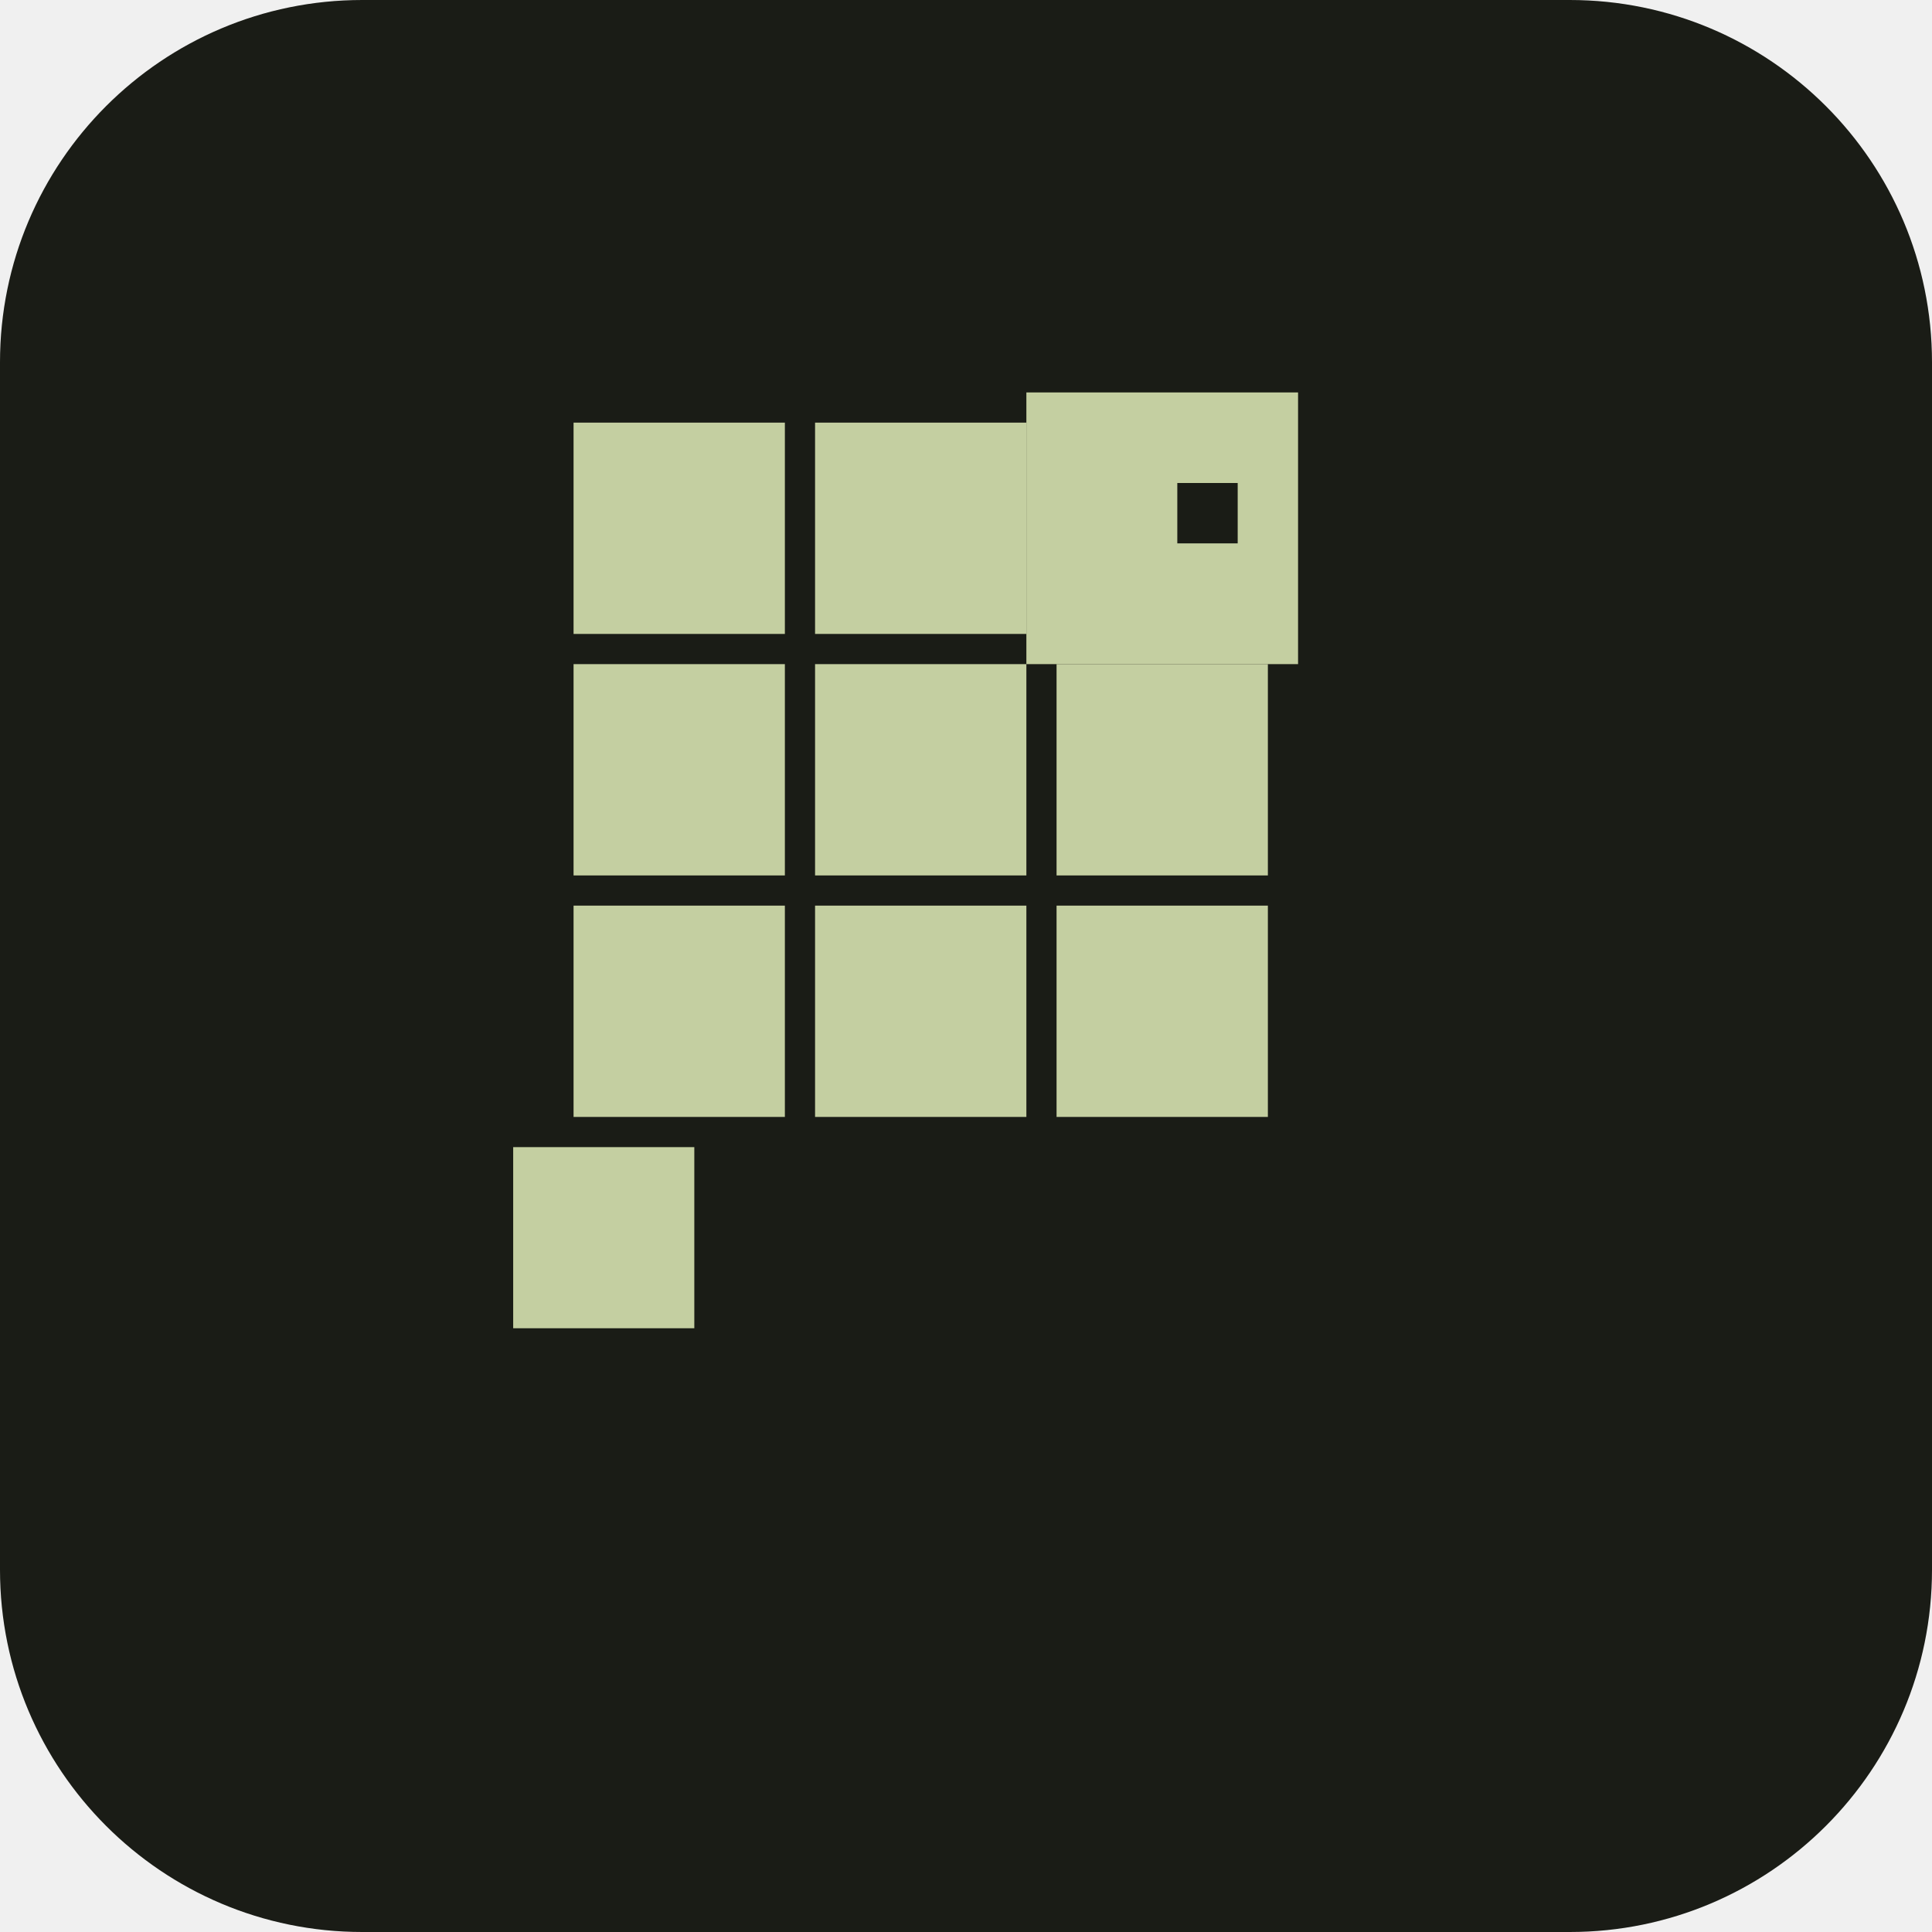
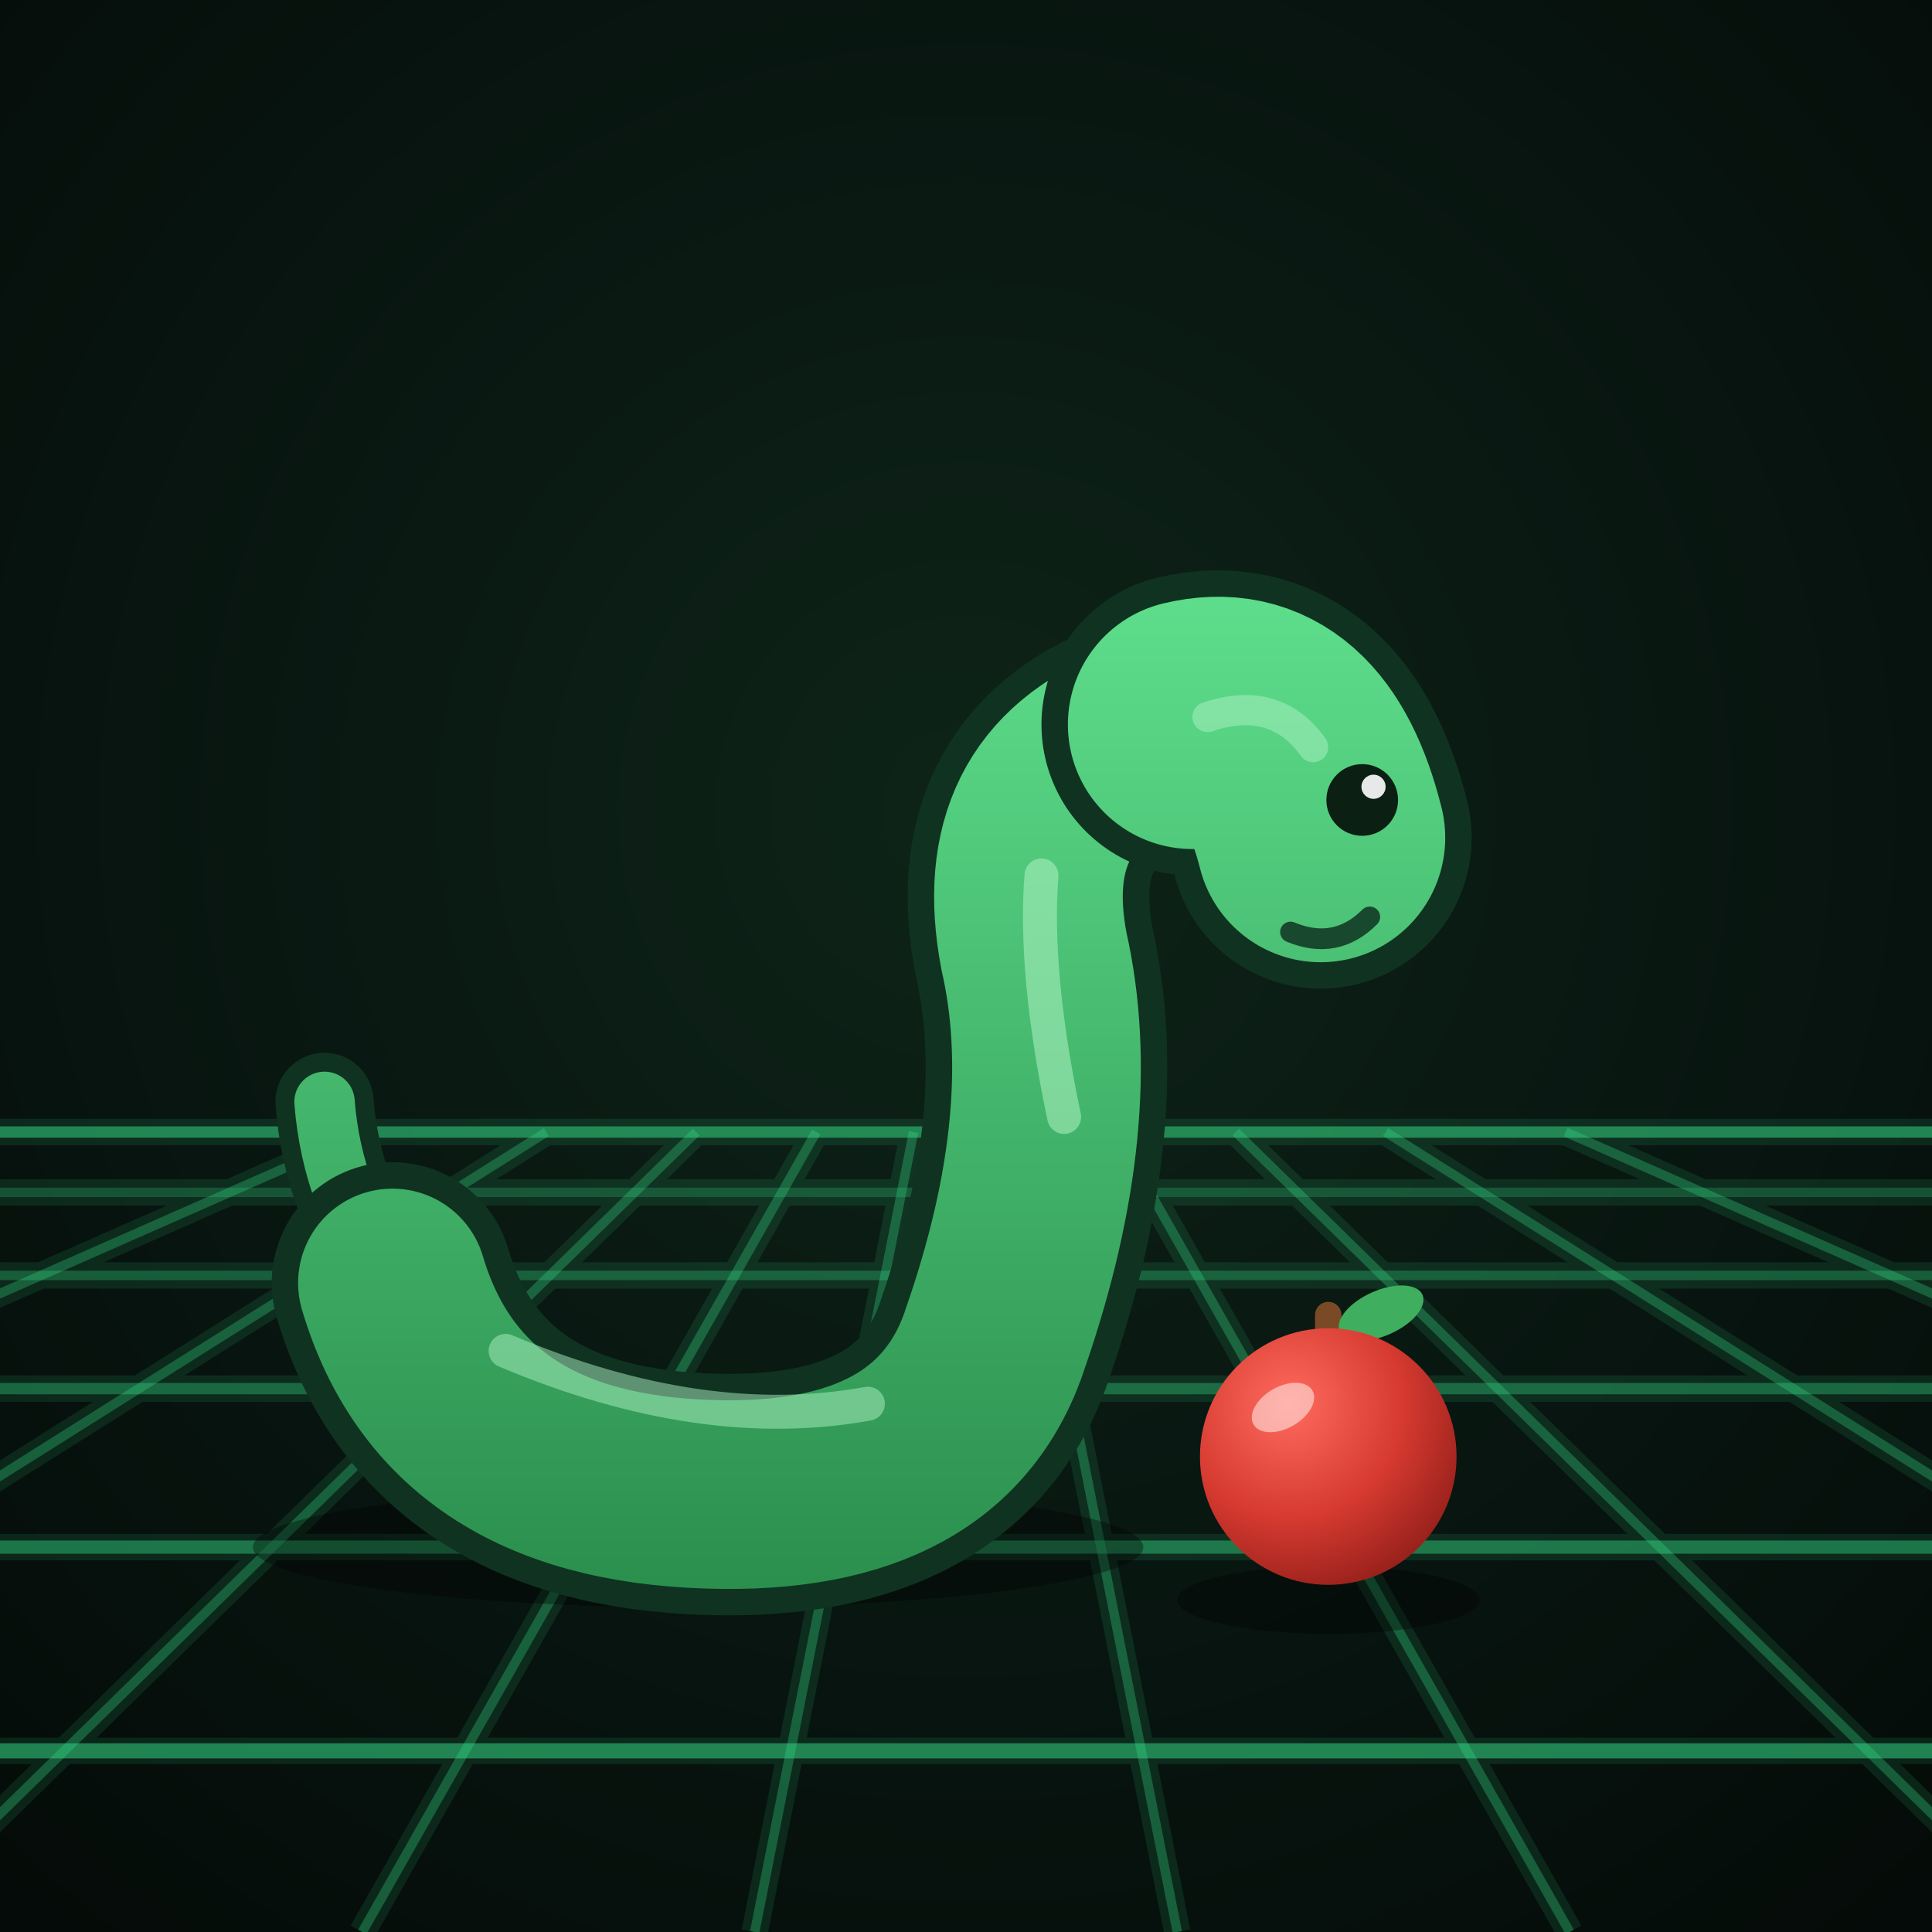
- <svg xmlns="http://www.w3.org/2000/svg" viewBox="0 0 64 64">
-   <rect width="64" height="64" rx="12" fill="#1a1c16" />
-   <g fill="#c4cfa1">
-     <rect x="17" y="38" width="6" height="6" />
-     <rect x="19" y="30" width="7" height="7" />
-     <rect x="19" y="22" width="7" height="7" />
-     <rect x="19" y="14" width="7" height="7" />
-     <rect x="27" y="14" width="7" height="7" />
-     <rect x="27" y="22" width="7" height="7" />
-     <rect x="27" y="30" width="7" height="7" />
-     <rect x="35" y="30" width="7" height="7" />
-     <rect x="35" y="22" width="7" height="7" />
-     <rect x="34" y="13" width="9" height="9" />
-     <rect x="39" y="16" width="2" height="2" fill="#1a1c16" />
+ <svg xmlns="http://www.w3.org/2000/svg" viewBox="0 0 512 512">
+   <defs>
+     <radialGradient id="bg" cx="50%" cy="42%" r="78%">
+       <stop offset="0%" stop-color="#0e2418" />
+       <stop offset="55%" stop-color="#081510" />
+       <stop offset="100%" stop-color="#040a07" />
+     </radialGradient>
+     <linearGradient id="body" gradientUnits="userSpaceOnUse" x1="0" y1="150" x2="0" y2="420">
+       <stop offset="0%" stop-color="#5fe08d" />
+       <stop offset="100%" stop-color="#2b8f4e" />
+     </linearGradient>
+     <radialGradient id="apple" cx="35%" cy="30%" r="80%">
+       <stop offset="0%" stop-color="#ff6b5e" />
+       <stop offset="55%" stop-color="#d63a30" />
+       <stop offset="100%" stop-color="#8e1d18" />
+     </radialGradient>
+   </defs>
+   <rect width="512" height="512" fill="url(#bg)" />
+   <g stroke="#35e089" fill="none">
+     <g opacity="0.12" stroke-width="7">
+       <path d="M0 300 H512 M0 316 H512 M0 338 H512 M0 368 H512 M0 410 H512 M0 464 H512" />
+       <path d="M269.9 300 L312 512 M242.1 300 L200 512 M295.7 300 L416 512 M216.3 300 L96 512 M327.5 300 L544 512 M184.5 300 L-32 512 M367.2 300 L704 512 M144.8 300 L-192 512 M414.9 300 L896 512 M97.1 300 L-384 512" />
+     </g>
+     <path d="M0 300 H512" stroke-width="3" opacity="0.5" />
+     <path d="M0 316 H512" stroke-width="2.5" opacity="0.22" />
+     <path d="M0 338 H512" stroke-width="2.5" opacity="0.28" />
+     <path d="M0 368 H512" stroke-width="3" opacity="0.34" />
+     <path d="M0 410 H512" stroke-width="3.5" opacity="0.42" />
+     <path d="M0 464 H512" stroke-width="4" opacity="0.5" />
+     <g stroke-width="2.5" opacity="0.3">
+       <path d="M269.9 300 L312 512" />
+       <path d="M242.1 300 L200 512" />
+       <path d="M295.7 300 L416 512" />
+       <path d="M216.3 300 L96 512" />
+       <path d="M327.5 300 L544 512" />
+       <path d="M184.5 300 L-32 512" />
+       <path d="M367.2 300 L704 512" />
+       <path d="M144.8 300 L-192 512" />
+       <path d="M414.9 300 L896 512" />
+       <path d="M97.1 300 L-384 512" />
+     </g>
  </g>
+   <ellipse cx="185" cy="410" rx="118" ry="16" fill="#000000" opacity="0.35" />
+   <ellipse cx="352" cy="424" rx="40" ry="9" fill="#000000" opacity="0.35" />
+   <g>
+     <rect x="348.5" y="345" width="7" height="17" rx="3.5" fill="#7a4a26" />
+     <ellipse cx="366" cy="348" rx="12" ry="6" fill="#3fae5e" transform="rotate(-24 366 348)" />
+     <circle cx="352" cy="386" r="34" fill="url(#apple)" />
+     <ellipse cx="340" cy="373" rx="9" ry="5.5" fill="#ffffff" opacity="0.5" transform="rotate(-30 340 373)" />
+   </g>
+   <g fill="none" stroke-linecap="round">
+     <path d="M104 340 Q88 318 86 292" stroke="#0f3320" stroke-width="26" />
+     <path d="M104 340 Q88 318 86 292" stroke="url(#body)" stroke-width="16" />
+     <path d="M104 340 Q120 394 188 396 Q250 398 264 354 Q284 296 274 252 Q266 210 302 196" stroke="#0f3320" stroke-width="64" />
+     <path d="M104 340 Q120 394 188 396 Q250 398 264 354 Q284 296 274 252 Q266 210 302 196" stroke="url(#body)" stroke-width="50" />
+     <path d="M316 192 Q341 186 350 222" stroke="#0f3320" stroke-width="80" />
+     <path d="M316 192 Q341 186 350 222" stroke="url(#body)" stroke-width="66" />
+     <path d="M134 358 Q186 380 230 372" stroke="#aef2c3" stroke-width="9" opacity="0.5" />
+     <path d="M282 296 Q274 258 276 232" stroke="#aef2c3" stroke-width="9" opacity="0.55" />
+     <path d="M320 190 Q338 184 348 198" stroke="#aef2c3" stroke-width="8" opacity="0.5" />
+   </g>
+   <circle cx="361" cy="212" r="9.5" fill="#0b1f13" />
+   <circle cx="364" cy="208.5" r="3.2" fill="#ffffff" opacity="0.9" />
+   <path d="M342 247 Q354 252 363 243" stroke="#0f3320" stroke-width="5.5" stroke-linecap="round" fill="none" opacity="0.85" />
</svg>
